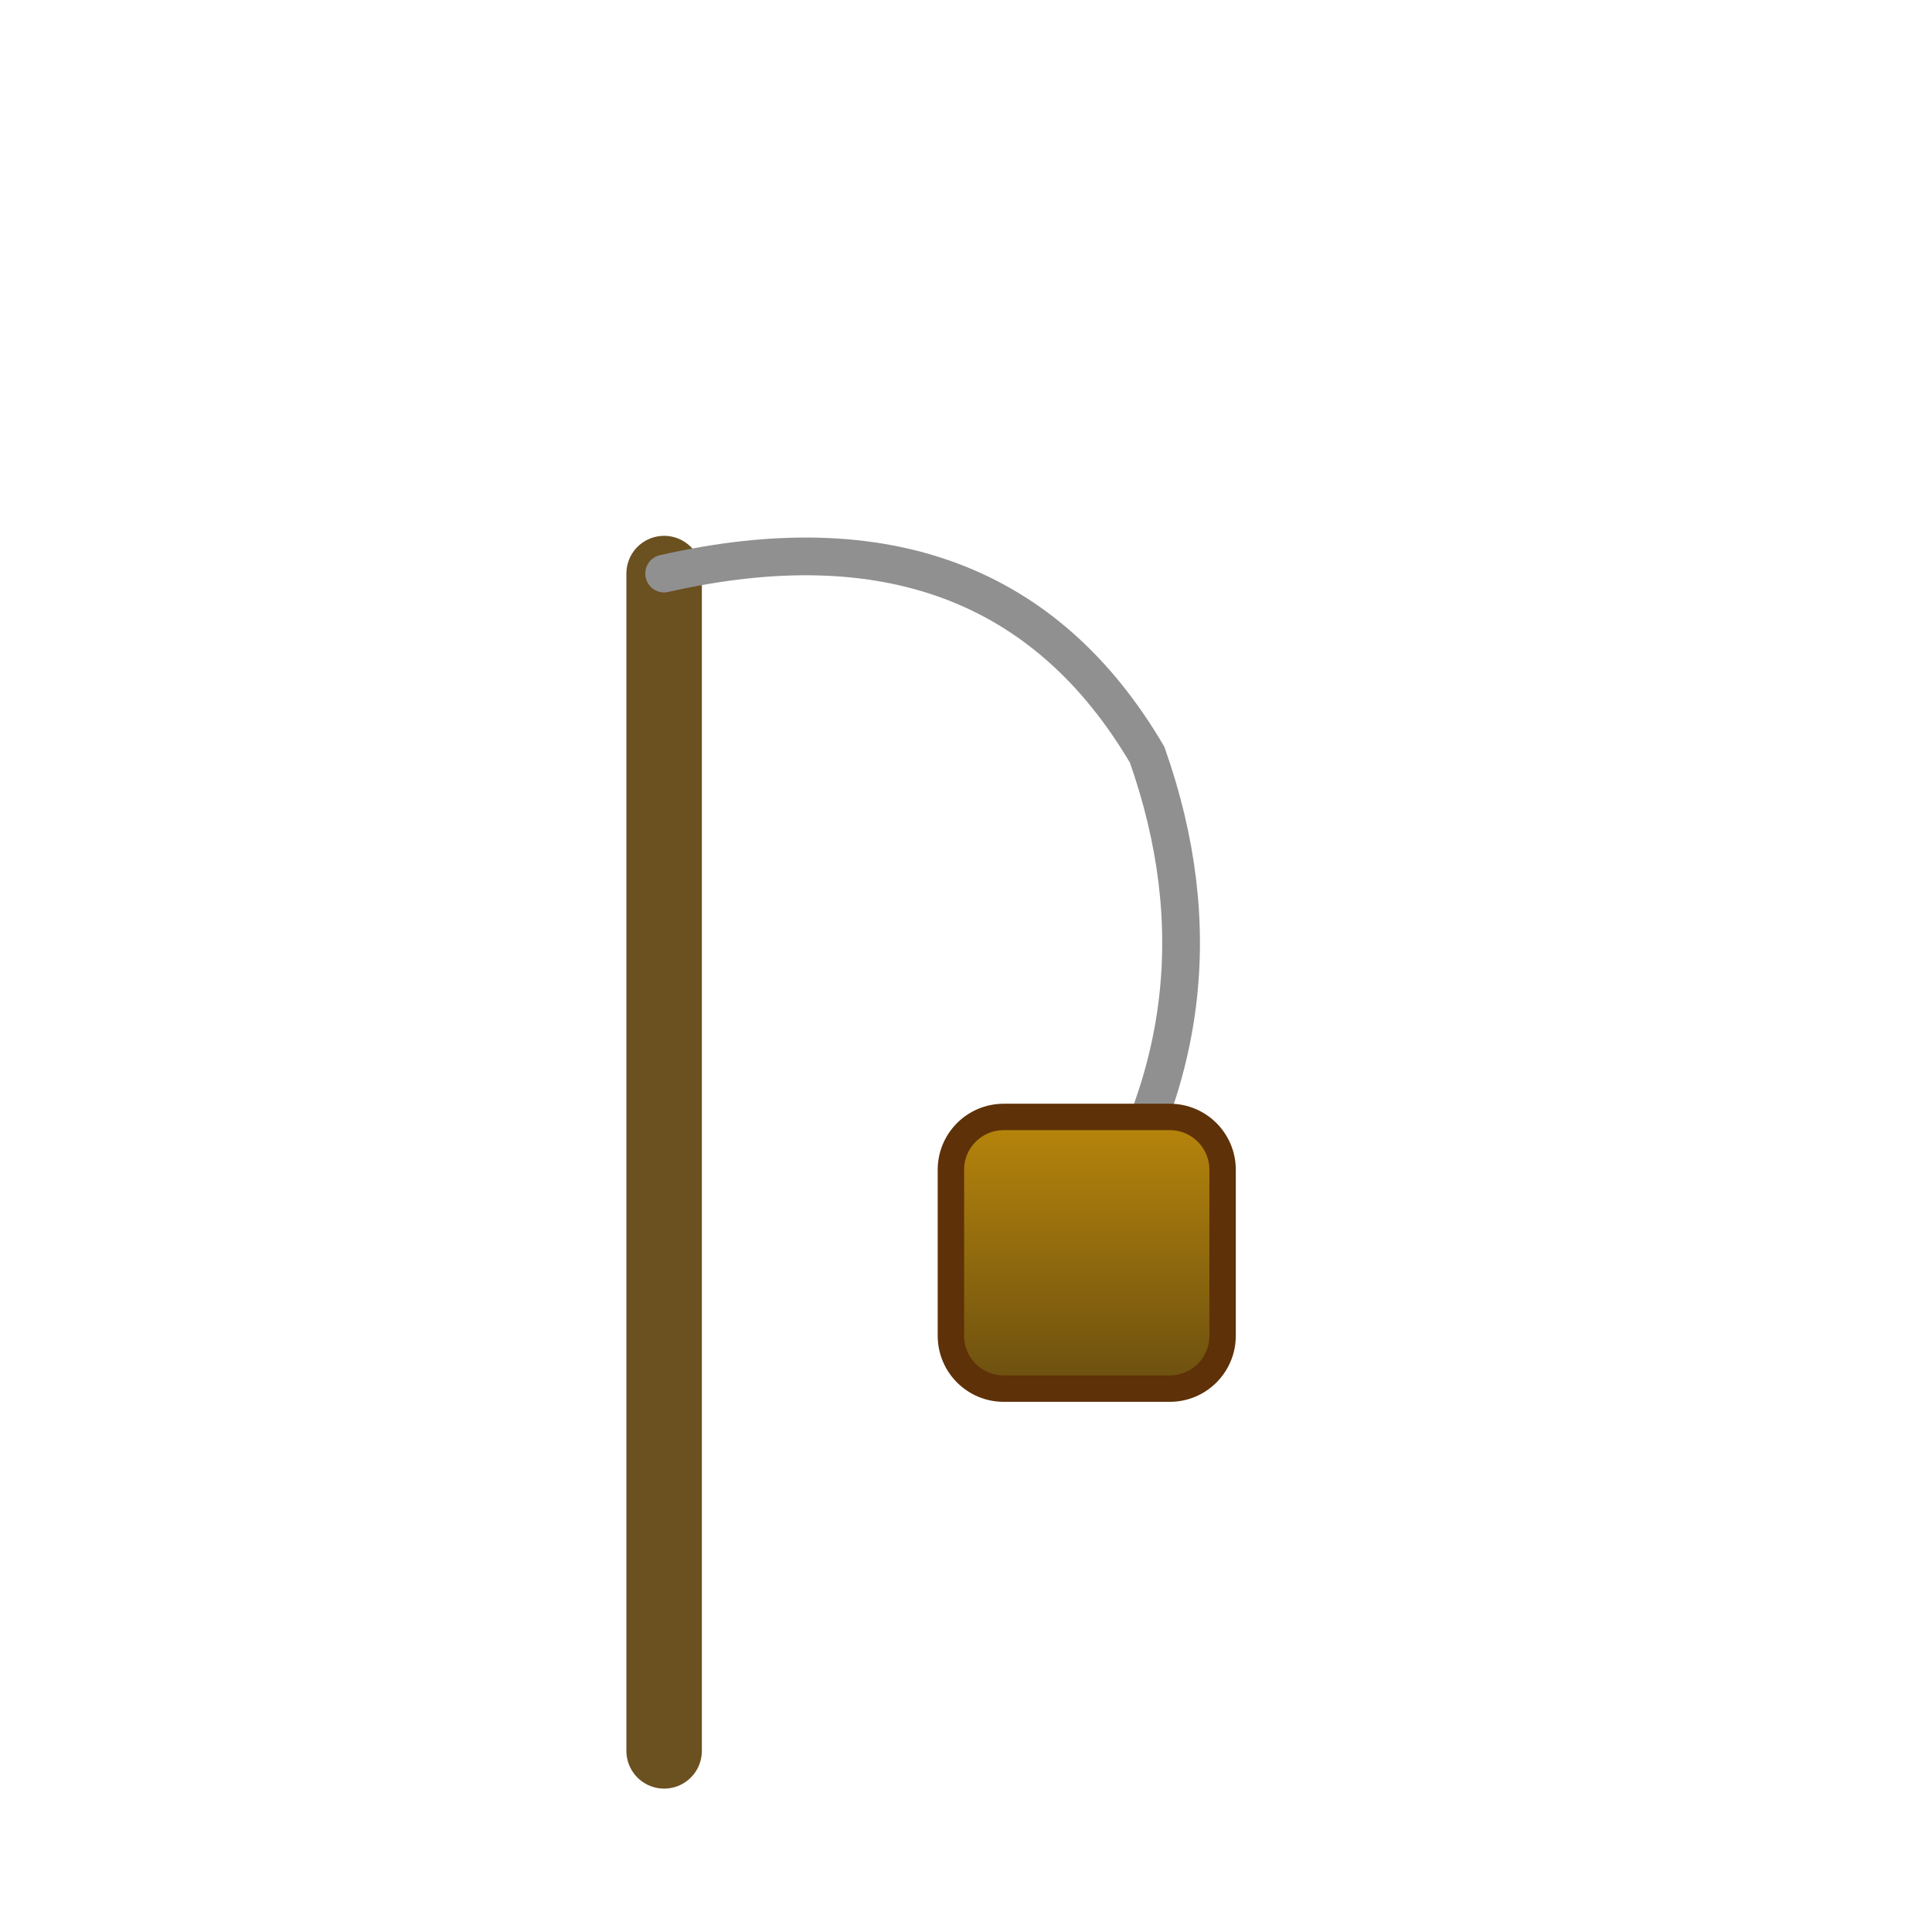
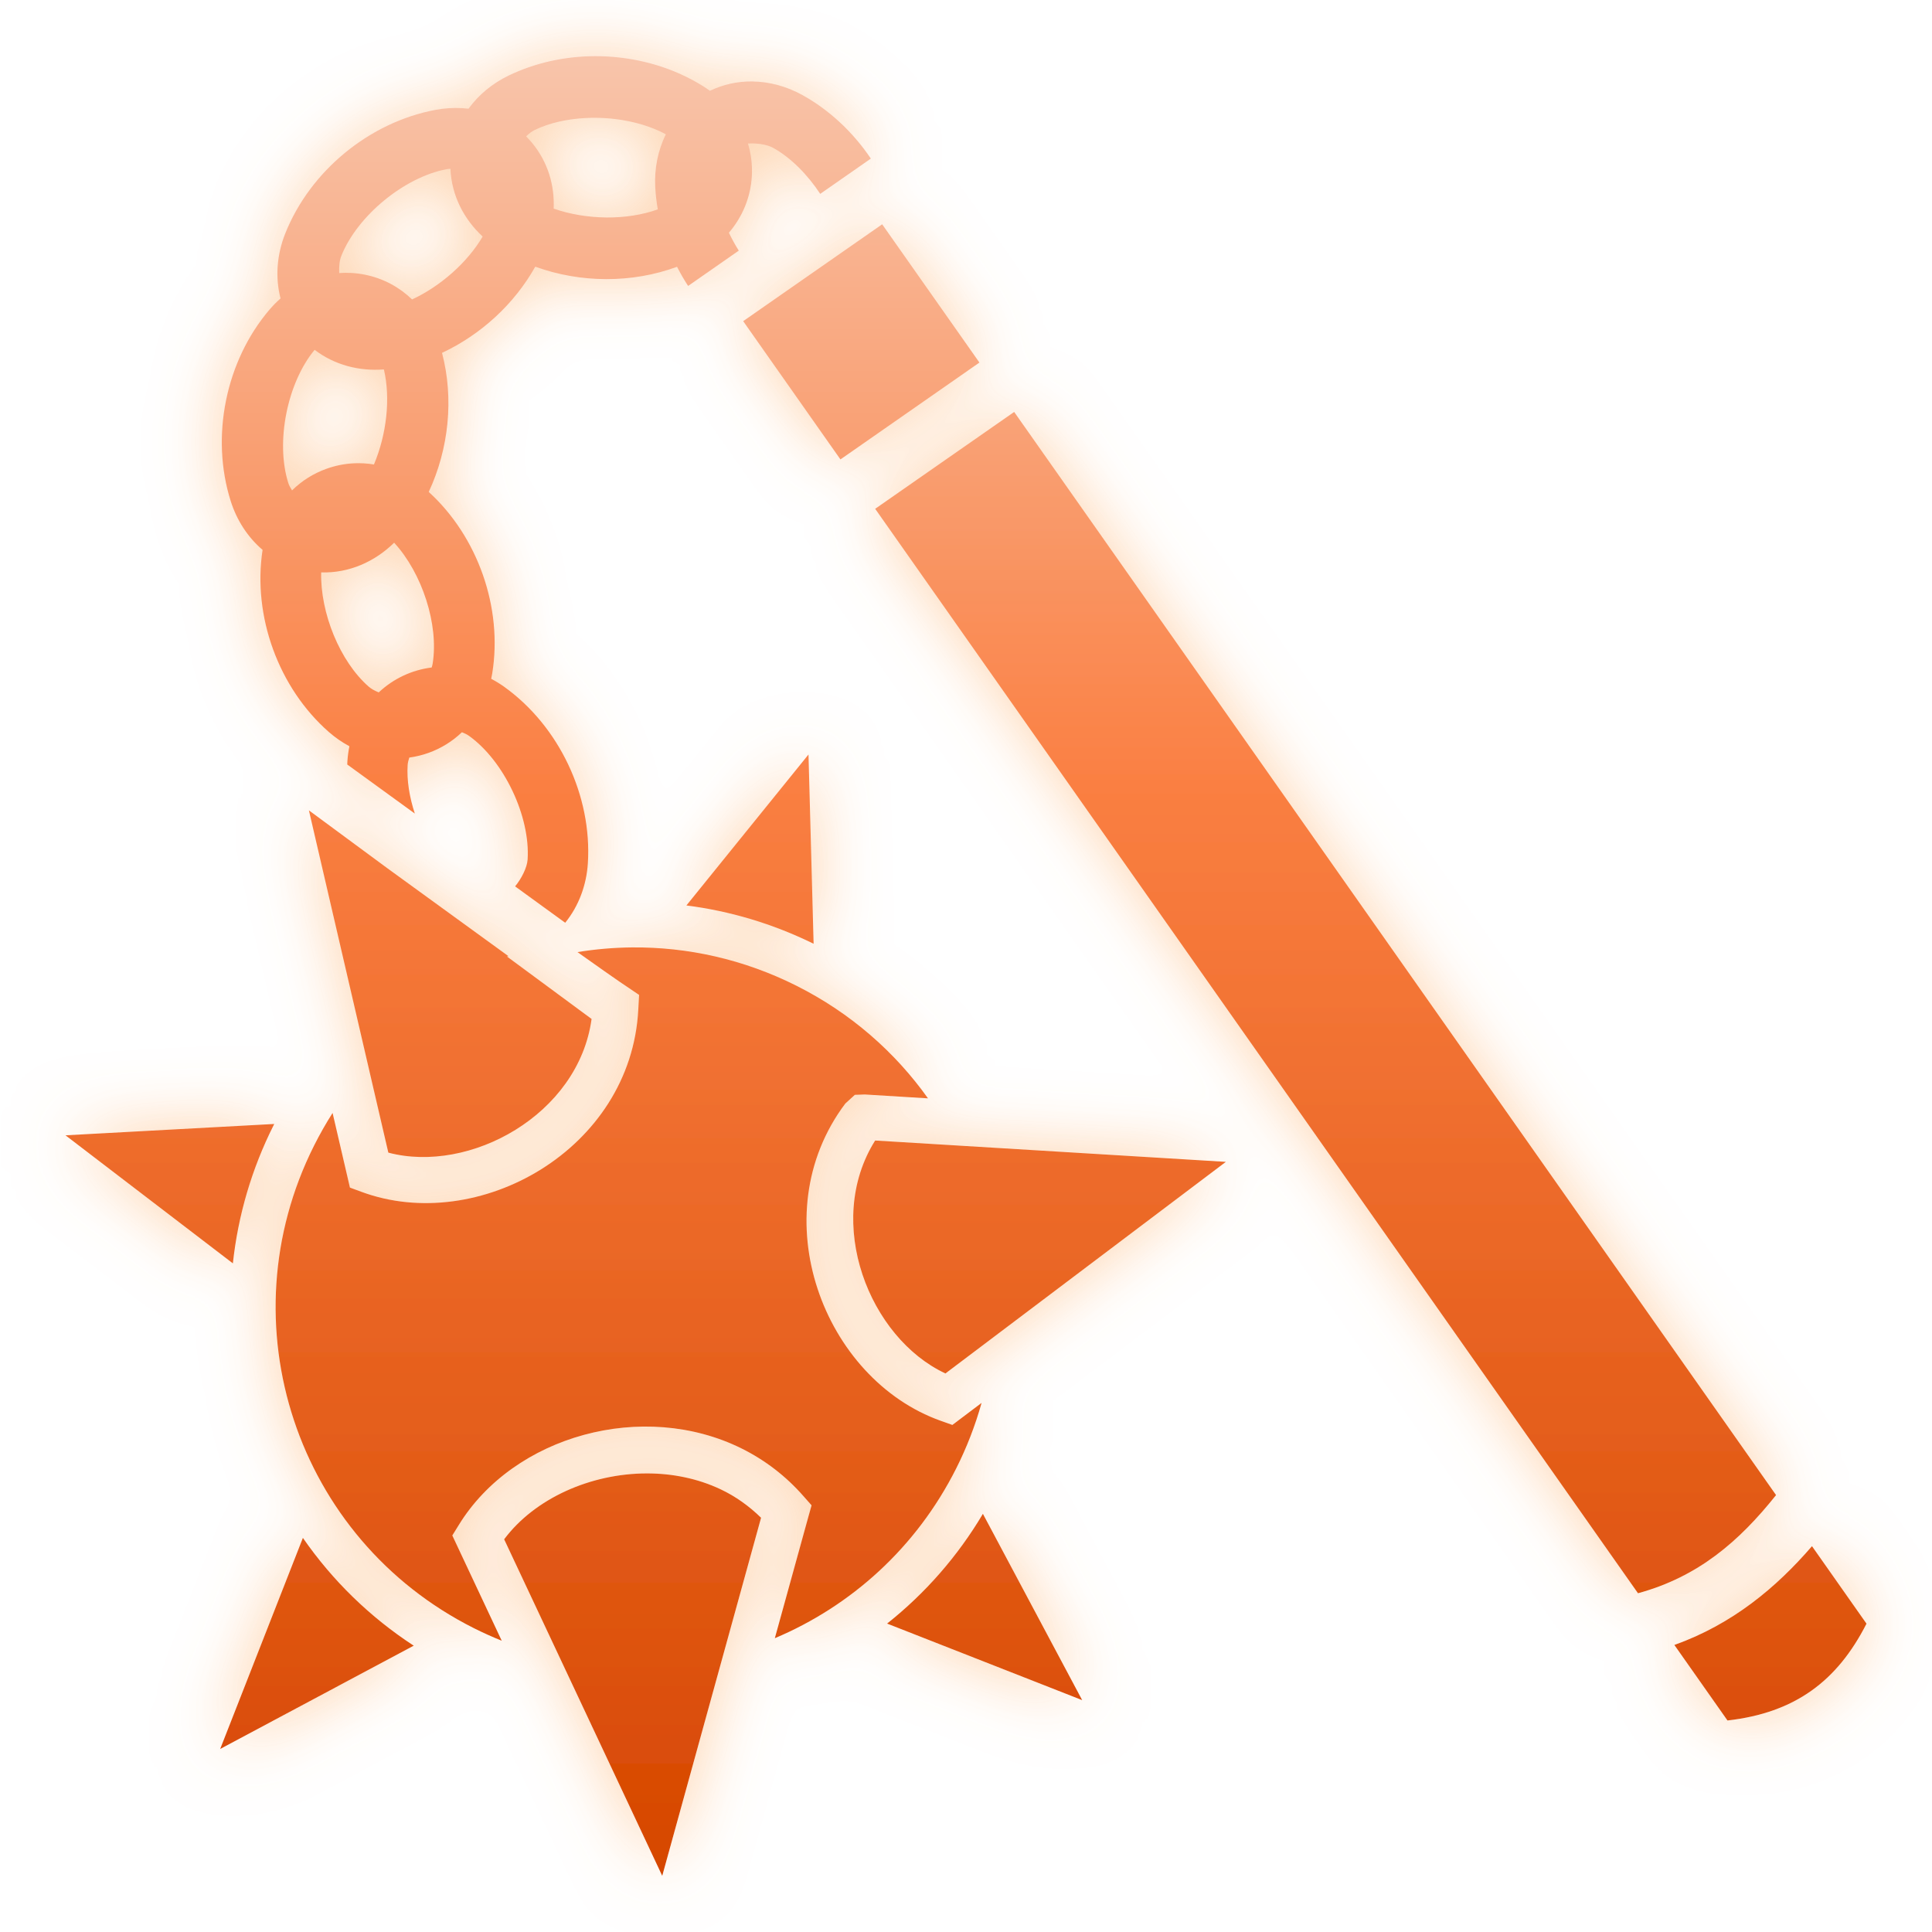
- <svg xmlns="http://www.w3.org/2000/svg" viewBox="0 0 256 256" width="256" height="256">
+ <svg xmlns="http://www.w3.org/2000/svg" viewBox="0 0 512 512" width="256" height="256">
  <defs>
-     <linearGradient id="flail_g" x1="0" y1="0" x2="0" y2="1">
-       <stop offset="0" stop-color="#B8860B" />
-       <stop offset="1" stop-color="#6B4F10" />
+     <linearGradient id="g_flail" x1="0.5" y1="0" x2="0.5" y2="1">
+       <stop offset="0" stop-color="#f8c4aa" />
+       <stop offset="0.4" stop-color="#fa7f42" />
+       <stop offset="1" stop-color="#d64700" />
    </linearGradient>
+     <filter id="gw_flail" x="-22%" y="-22%" width="144%" height="144%">
+       <feGaussianBlur stdDeviation="9" result="blur" />
+       <feColorMatrix in="blur" type="matrix" values="0 0 0 0 0.978  0 0 0 0 0.408  0 0 0 0 0.123  0 0 0 0.55 0" result="gc" />
+       <feMerge>
+         <feMergeNode in="gc" />
+         <feMergeNode in="SourceGraphic" />
+       </feMerge>
+     </filter>
  </defs>
-   <g>
-     <line x1="88" y1="76" x2="88" y2="232" stroke="#6B5020" stroke-width="10" stroke-linecap="round" />
-     <path d="M88 76 Q132 66 152 100 Q164 134 144 164" fill="none" stroke="#909090" stroke-width="5" stroke-linecap="round" />
-     <rect x="126" y="148" width="36" height="36" rx="7" fill="url(#flail_g)" stroke="#5E3108" stroke-width="3.5" />
+   <g filter="url(#gw_flail)">
+     <path fill="url(#g_flail)" d="M157.536 14.885c-7.895.044-15.766 1.753-22.812 5.17-4.184 2.029-7.855 5.023-10.563 8.752a28.094 28.094 0 0 0-1.691-.154 29.198 29.198 0 0 0-6.975.447c-17.601 3.257-33.382 16.254-39.95 32.906-2.143 5.435-2.662 11.442-1.198 17.084a29.476 29.476 0 0 0-2.957 3C59.786 95.72 55.74 115.76 61.15 132.823c1.583 4.995 4.47 9.524 8.437 12.898-2.69 17.558 4.225 36.588 17.59 48.29a29.244 29.244 0 0 0 5.42 3.751c-.262 1.3-.447 2.62-.532 3.95-.018.296-.027.593-.04.89l17.913 13.006c-1.439-4.37-2.164-8.83-1.906-12.881.039-.603.21-1.275.434-1.963a25.133 25.133 0 0 0 5.133-1.256 24.917 24.917 0 0 0 8.812-5.455c.722.272 1.374.593 1.893.965 9.29 6.664 16.246 21.344 15.52 32.754-.14 2.171-1.658 5.117-3.317 7.127l13.277 9.64c3.611-4.449 5.64-10.014 6.006-15.75v-.001c1.137-17.864-7.615-36.34-22.16-46.772a29.456 29.456 0 0 0-3.46-2.125c.105-.485.203-.97.282-1.46 2.811-17.362-3.828-36.227-16.834-48.065 5.324-11.395 6.711-24.748 3.522-36.854 10.306-4.818 19.168-12.943 24.71-22.842 11.981 4.36 25.644 4.433 37.575.032a56.285 56.285 0 0 0 2.931 5.078l13.428-9.36a46.072 46.072 0 0 1-2.615-4.746c3.486-4.089 5.759-9.222 6.078-15.058a24.948 24.948 0 0 0-1.025-8.578c.343-.017.686-.038 1.039-.034 2.075.025 4.237.408 5.635 1.184 4.699 2.608 9.076 7.045 12.472 12.191l13.42-9.353c-4.674-6.927-10.88-12.807-18.127-16.828-4.101-2.277-8.706-3.563-13.355-3.614a25.067 25.067 0 0 0-11.176 2.479 29.639 29.639 0 0 0-1.727-1.182c-7.58-4.76-16.473-7.419-25.484-7.912a56.263 56.263 0 0 0-3.383-.084zm.649 16.342c6.538.098 13.14 1.586 18.27 4.371-2.127 4.294-3.062 9.132-2.811 13.955a49.76 49.76 0 0 0 .675 5.93c-8.186 2.972-19.017 2.822-27.59-.203.267-6.107-1.486-12.277-5.712-17.408a25.413 25.413 0 0 0-1.584-1.739c.746-.721 1.524-1.32 2.271-1.681 3.858-1.87 8.551-2.914 13.42-3.168a45.655 45.655 0 0 1 3.06-.057zm-38.817 13.512c.308 7.11 3.59 13.374 8.541 17.947-4.046 6.89-11.205 13.193-18.701 16.664-3.338-3.21-7.55-5.557-12.482-6.553a25.331 25.331 0 0 0-3.684-.466 24.812 24.812 0 0 0-3.143.035c-.082-1.663.063-3.302.532-4.49 4.194-10.636 16.732-20.964 27.974-23.044.3-.055.626-.08.963-.093zm114.418 14.7l-36.834 25.67 25.776 36.643 36.832-25.67-25.774-36.642zM83.382 92.705c5.295 4.06 11.868 5.706 18.35 5.195 1.827 7.68.695 17.308-2.631 25.191a25.169 25.169 0 0 0-5.455-.306c-2.372.128-4.77.597-7.147 1.453a24.937 24.937 0 0 0-9.102 5.719c-.433-.67-.797-1.34-.996-1.967-3.423-10.803-.291-26.531 6.98-35.285zm185.385 16.464l-36.836 25.67 202.152 287.389c16.044-4.381 26.872-13.822 36.592-26.014L268.767 109.168zm-164.315 34.653c7.388 8.012 11.88 21.705 10.205 32.052a6.868 6.868 0 0 1-.26 1.018 24.96 24.96 0 0 0-14.027 6.602c-1.042-.424-1.983-.932-2.654-1.52-7.666-6.711-12.853-19.574-12.602-30.283 7.402.23 14.248-2.858 19.338-7.87zm109.809 56.125l-32.358 40.008c11.434 1.45 22.812 4.794 33.713 10.152l-1.355-50.16zm-132.4 14.802l21.052 90.711c21.548 5.7 50.394-10.025 53.865-35.427l-22.441-16.56c.142-.024.285-.04.428-.065l-32.147-23.342-20.758-15.316zm85.683 36.325c-4.88.042-9.731.462-14.512 1.242 5.45 3.805 8.178 5.902 16.334 11.348l-.215 3.914c-1.938 37.127-42.47 59.73-73.384 48.263l-3.032-1.119-.73-3.152-3.865-16.63a97.082 97.082 0 0 0-4.916 8.67C59.58 350.683 78.51 407.838 125.57 431.476a97.273 97.273 0 0 0 7.399 3.336l-11.721-24.957-1.377-2.938 1.693-2.744c14.587-23.775 48.909-33.238 74.975-20.308a53.057 53.057 0 0 1 16.385 12.63l2.15 2.43-.877 3.131-8.863 32.09c20.149-8.492 37.491-23.932 48.094-45.041a95.956 95.956 0 0 0 6.7-17.32l-5.167 3.894-2.572 1.944-3.05-1.084c-31.07-11.03-47.65-54.369-25.32-84.094l2.526-2.303 2.63-.094 16.755 1.028c-8.716-12.248-20.463-22.612-34.85-29.838l-.002-.002c-14.001-7.033-28.896-10.29-43.535-10.162zm-94.865 46.79l-55.323 3.005 44.358 33.937a106.829 106.829 0 0 1 10.785-36.582c.06-.12.12-.24.182-.36h-.002zm159.24 4.385c-13.636 21.718-1.562 52.29 18.627 61.733l74.324-56.08-92.951-5.653zm-60.53 88.221c-14.845.025-29.662 6.595-37.786 17.46l41.896 89.187 26.195-94.899c-3.215-3.134-6.79-5.678-10.668-7.513-6.134-2.905-12.888-4.246-19.636-4.235zm89.089 10.707a106.498 106.498 0 0 1-25.391 29.09l51.707 20.29-26.316-49.38zM80.27 407.553l-21.922 55.942 51.3-27.373a106.398 106.398 0 0 1-29.378-28.569zm399.925 2.195c-9.482 10.994-21.087 20.68-36.472 26.184l14.078 20.014c17.865-2.03 29.077-10.407 36.842-25.658l-14.448-20.54z" />
  </g>
</svg>
